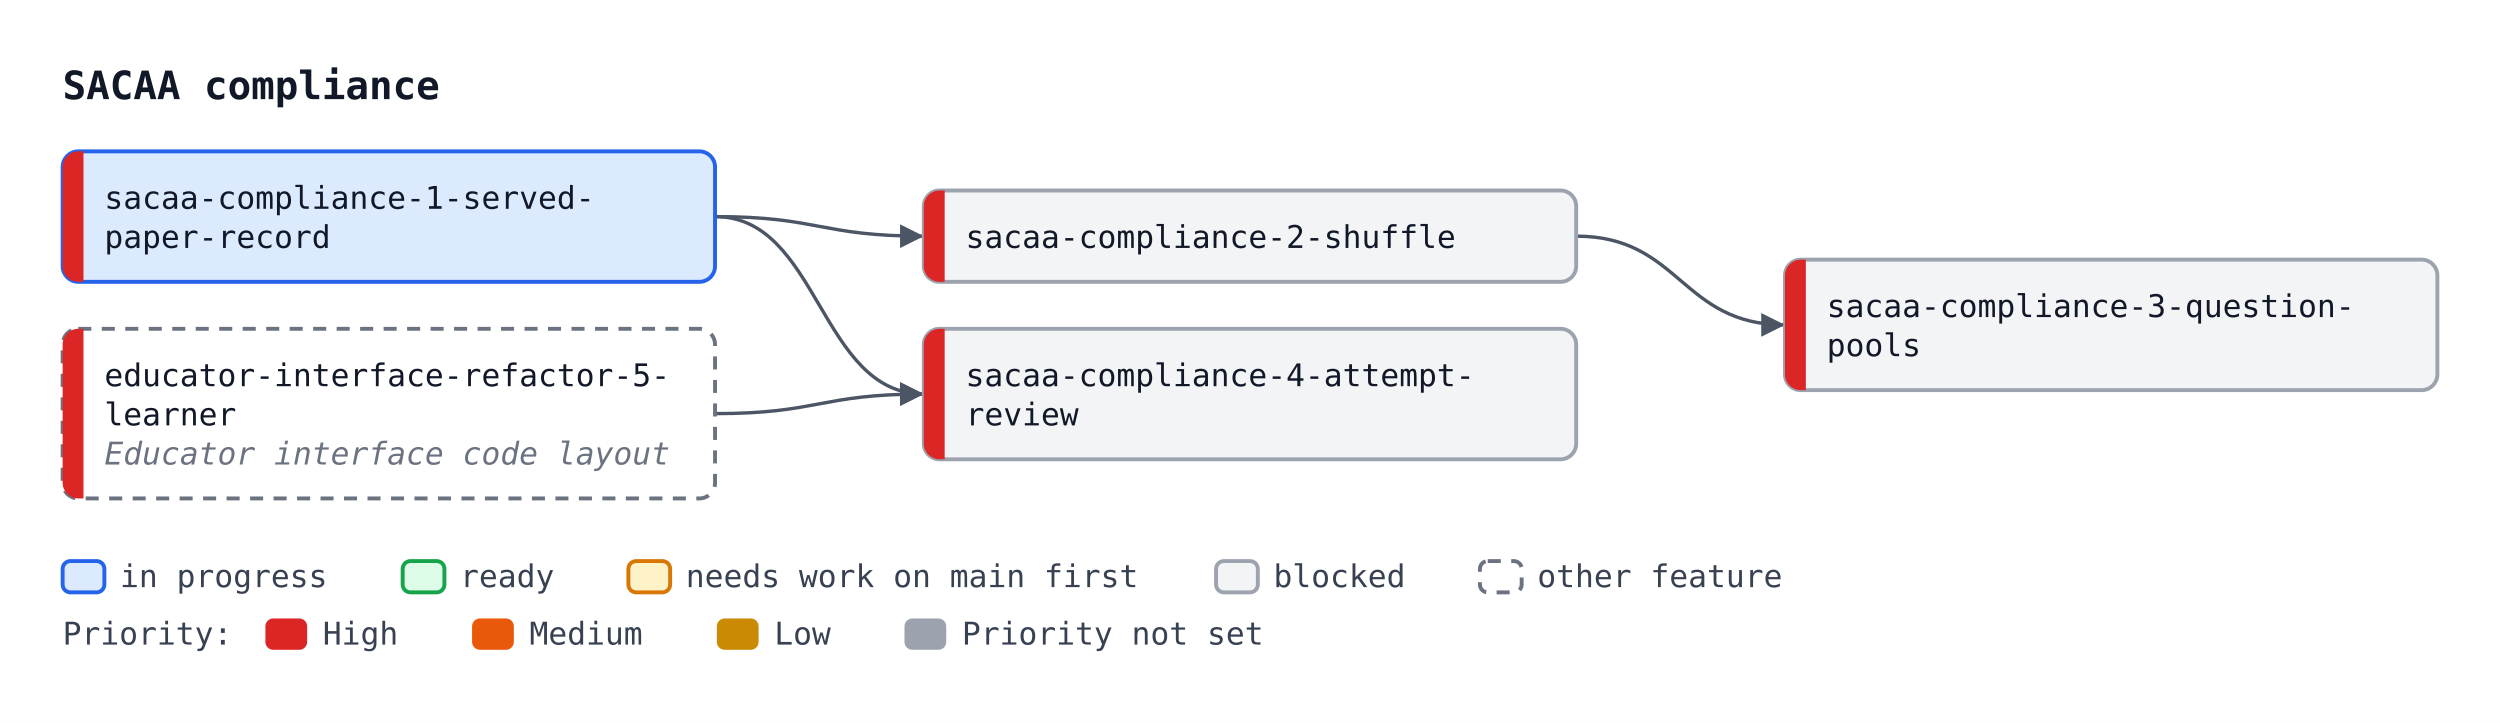
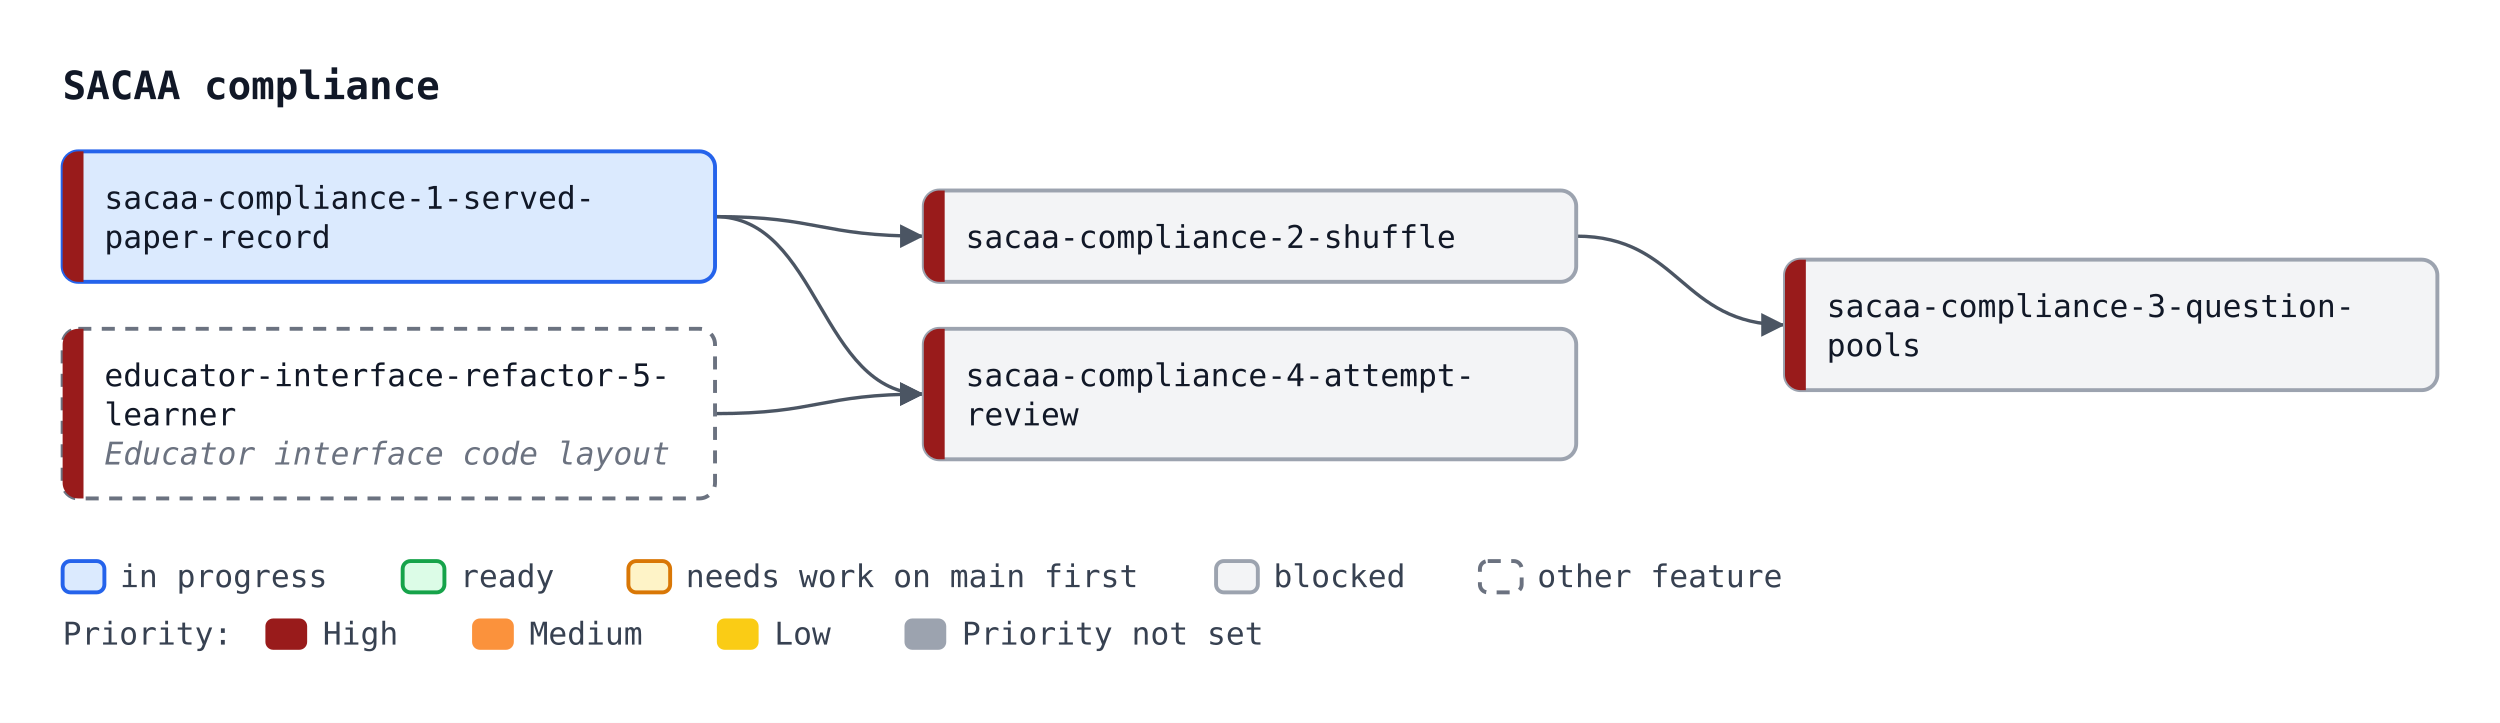
<svg xmlns="http://www.w3.org/2000/svg" width="958" height="277" viewBox="0 0 958 277" font-family="ui-monospace, SFMono-Regular, Menlo, Consolas, monospace" font-size="12">
  <defs>
    <marker id="arrow" viewBox="0 0 10 10" refX="10" refY="5" markerWidth="7" markerHeight="7" orient="auto-start-reverse">
      <path d="M0,0 L10,5 L0,10 z" fill="#4b5563" />
    </marker>
  </defs>
  <rect width="958" height="277" fill="#ffffff" />
  <text x="24" y="38" font-size="15" font-weight="bold" fill="#111827">SACAA compliance</text>
  <path d="M274.0,83.0 C314.0,83.0 314.0,90.5 354.0,90.5" fill="none" stroke="#4b5563" stroke-width="1.3" marker-end="url(#arrow)" />
  <path d="M604.0,90.5 C644.0,90.5 644.0,124.5 684.0,124.5" fill="none" stroke="#4b5563" stroke-width="1.3" marker-end="url(#arrow)" />
  <path d="M274.0,83.0 C314.0,83.0 314.0,151.0 354.0,151.0" fill="none" stroke="#4b5563" stroke-width="1.3" marker-end="url(#arrow)" />
  <path d="M274.0,158.5 C314.0,158.5 314.0,151.0 354.0,151.0" fill="none" stroke="#4b5563" stroke-width="1.3" marker-end="url(#arrow)" />
  <rect x="24.0" y="58.0" width="250" height="50" rx="6" fill="#dbeafe" stroke="#2563eb" stroke-width="1.5" />
-   <path d="M32.0,58.0 H30.0 A6,6 0 0 0 24.0,64.0 V102.0 A6,6 0 0 0 30.0,108.0 H32.0 Z" fill="#dc2626" />
+   <path d="M32.0,58.0 H30.0 A6,6 0 0 0 24.0,64.0 V102.0 A6,6 0 0 0 30.0,108.0 H32.0 Z" fill="#991b1b" />
  <text x="40.0" y="80.0" fill="#111827">sacaa-compliance-1-served-</text>
  <text x="40.0" y="95.0" fill="#111827">paper-record</text>
  <rect x="354.0" y="73.0" width="250" height="35" rx="6" fill="#f3f4f6" stroke="#9ca3af" stroke-width="1.5" />
-   <path d="M362.0,73.0 H360.0 A6,6 0 0 0 354.0,79.0 V102.0 A6,6 0 0 0 360.0,108.0 H362.0 Z" fill="#dc2626" />
+   <path d="M362.0,73.0 H360.0 A6,6 0 0 0 354.0,79.0 V102.0 A6,6 0 0 0 360.0,108.0 H362.0 Z" fill="#991b1b" />
  <text x="370.0" y="95.0" fill="#111827">sacaa-compliance-2-shuffle</text>
  <rect x="684.0" y="99.5" width="250" height="50" rx="6" fill="#f3f4f6" stroke="#9ca3af" stroke-width="1.5" />
-   <path d="M692.0,99.5 H690.0 A6,6 0 0 0 684.0,105.5 V143.5 A6,6 0 0 0 690.0,149.5 H692.0 Z" fill="#dc2626" />
+   <path d="M692.0,99.5 H690.0 A6,6 0 0 0 684.0,105.5 V143.5 A6,6 0 0 0 690.0,149.5 H692.0 Z" fill="#991b1b" />
  <text x="700.0" y="121.5" fill="#111827">sacaa-compliance-3-question-</text>
  <text x="700.0" y="136.5" fill="#111827">pools</text>
  <rect x="354.0" y="126.0" width="250" height="50" rx="6" fill="#f3f4f6" stroke="#9ca3af" stroke-width="1.5" />
-   <path d="M362.0,126.0 H360.0 A6,6 0 0 0 354.0,132.0 V170.0 A6,6 0 0 0 360.0,176.0 H362.0 Z" fill="#dc2626" />
+   <path d="M362.0,126.0 H360.0 A6,6 0 0 0 354.0,132.0 V170.0 A6,6 0 0 0 360.0,176.0 H362.0 Z" fill="#991b1b" />
  <text x="370.0" y="148.0" fill="#111827">sacaa-compliance-4-attempt-</text>
  <text x="370.0" y="163.0" fill="#111827">review</text>
  <rect x="24.0" y="126.0" width="250" height="65" rx="6" fill="#ffffff" stroke="#6b7280" stroke-width="1.5" stroke-dasharray="5 4" />
-   <path d="M32.0,126.0 H30.0 A6,6 0 0 0 24.0,132.0 V185.0 A6,6 0 0 0 30.0,191.0 H32.0 Z" fill="#dc2626" />
+   <path d="M32.0,126.0 H30.0 A6,6 0 0 0 24.0,132.0 V185.0 A6,6 0 0 0 30.0,191.0 H32.0 Z" fill="#991b1b" />
  <text x="40.0" y="148.0" fill="#111827">educator-interface-refactor-5-</text>
  <text x="40.0" y="163.0" fill="#111827">learner</text>
  <text x="40.0" y="178.0" fill="#6b7280" font-style="italic">Educator interface code layout</text>
  <rect x="24.0" y="215" width="16" height="12" rx="3" fill="#dbeafe" stroke="#2563eb" stroke-width="1.5" />
  <text x="46.0" y="225" fill="#374151">in progress</text>
  <rect x="154.3" y="215" width="16" height="12" rx="3" fill="#dcfce7" stroke="#16a34a" stroke-width="1.5" />
  <text x="176.3" y="225" fill="#374151">ready</text>
  <rect x="240.8" y="215" width="16" height="12" rx="3" fill="#fef3c7" stroke="#d97706" stroke-width="1.5" />
  <text x="262.8" y="225" fill="#374151">needs work on main first</text>
  <rect x="466.0" y="215" width="16" height="12" rx="3" fill="#f3f4f6" stroke="#9ca3af" stroke-width="1.5" />
  <text x="488.0" y="225" fill="#374151">blocked</text>
  <rect x="567.1" y="215" width="16" height="12" rx="3" fill="#ffffff" stroke="#6b7280" stroke-width="1.5" stroke-dasharray="5 4" />
  <text x="589.1" y="225" fill="#374151">other feature</text>
  <text x="24" y="247" fill="#374151">Priority:</text>
-   <rect x="101.7" y="237" width="16" height="12" rx="3" fill="#dc2626" />
+   <rect x="101.7" y="237" width="16" height="12" rx="3" fill="#991b1b" />
  <text x="123.7" y="247" fill="#374151">High</text>
-   <rect x="180.9" y="237" width="16" height="12" rx="3" fill="#ea580c" />
+   <rect x="180.9" y="237" width="16" height="12" rx="3" fill="#fb923c" />
  <text x="202.9" y="247" fill="#374151">Medium</text>
-   <rect x="274.7" y="237" width="16" height="12" rx="3" fill="#ca8a04" />
+   <rect x="274.7" y="237" width="16" height="12" rx="3" fill="#facc15" />
  <text x="296.7" y="247" fill="#374151">Low</text>
  <rect x="346.6" y="237" width="16" height="12" rx="3" fill="#9ca3af" />
  <text x="368.6" y="247" fill="#374151">Priority not set</text>
</svg>
